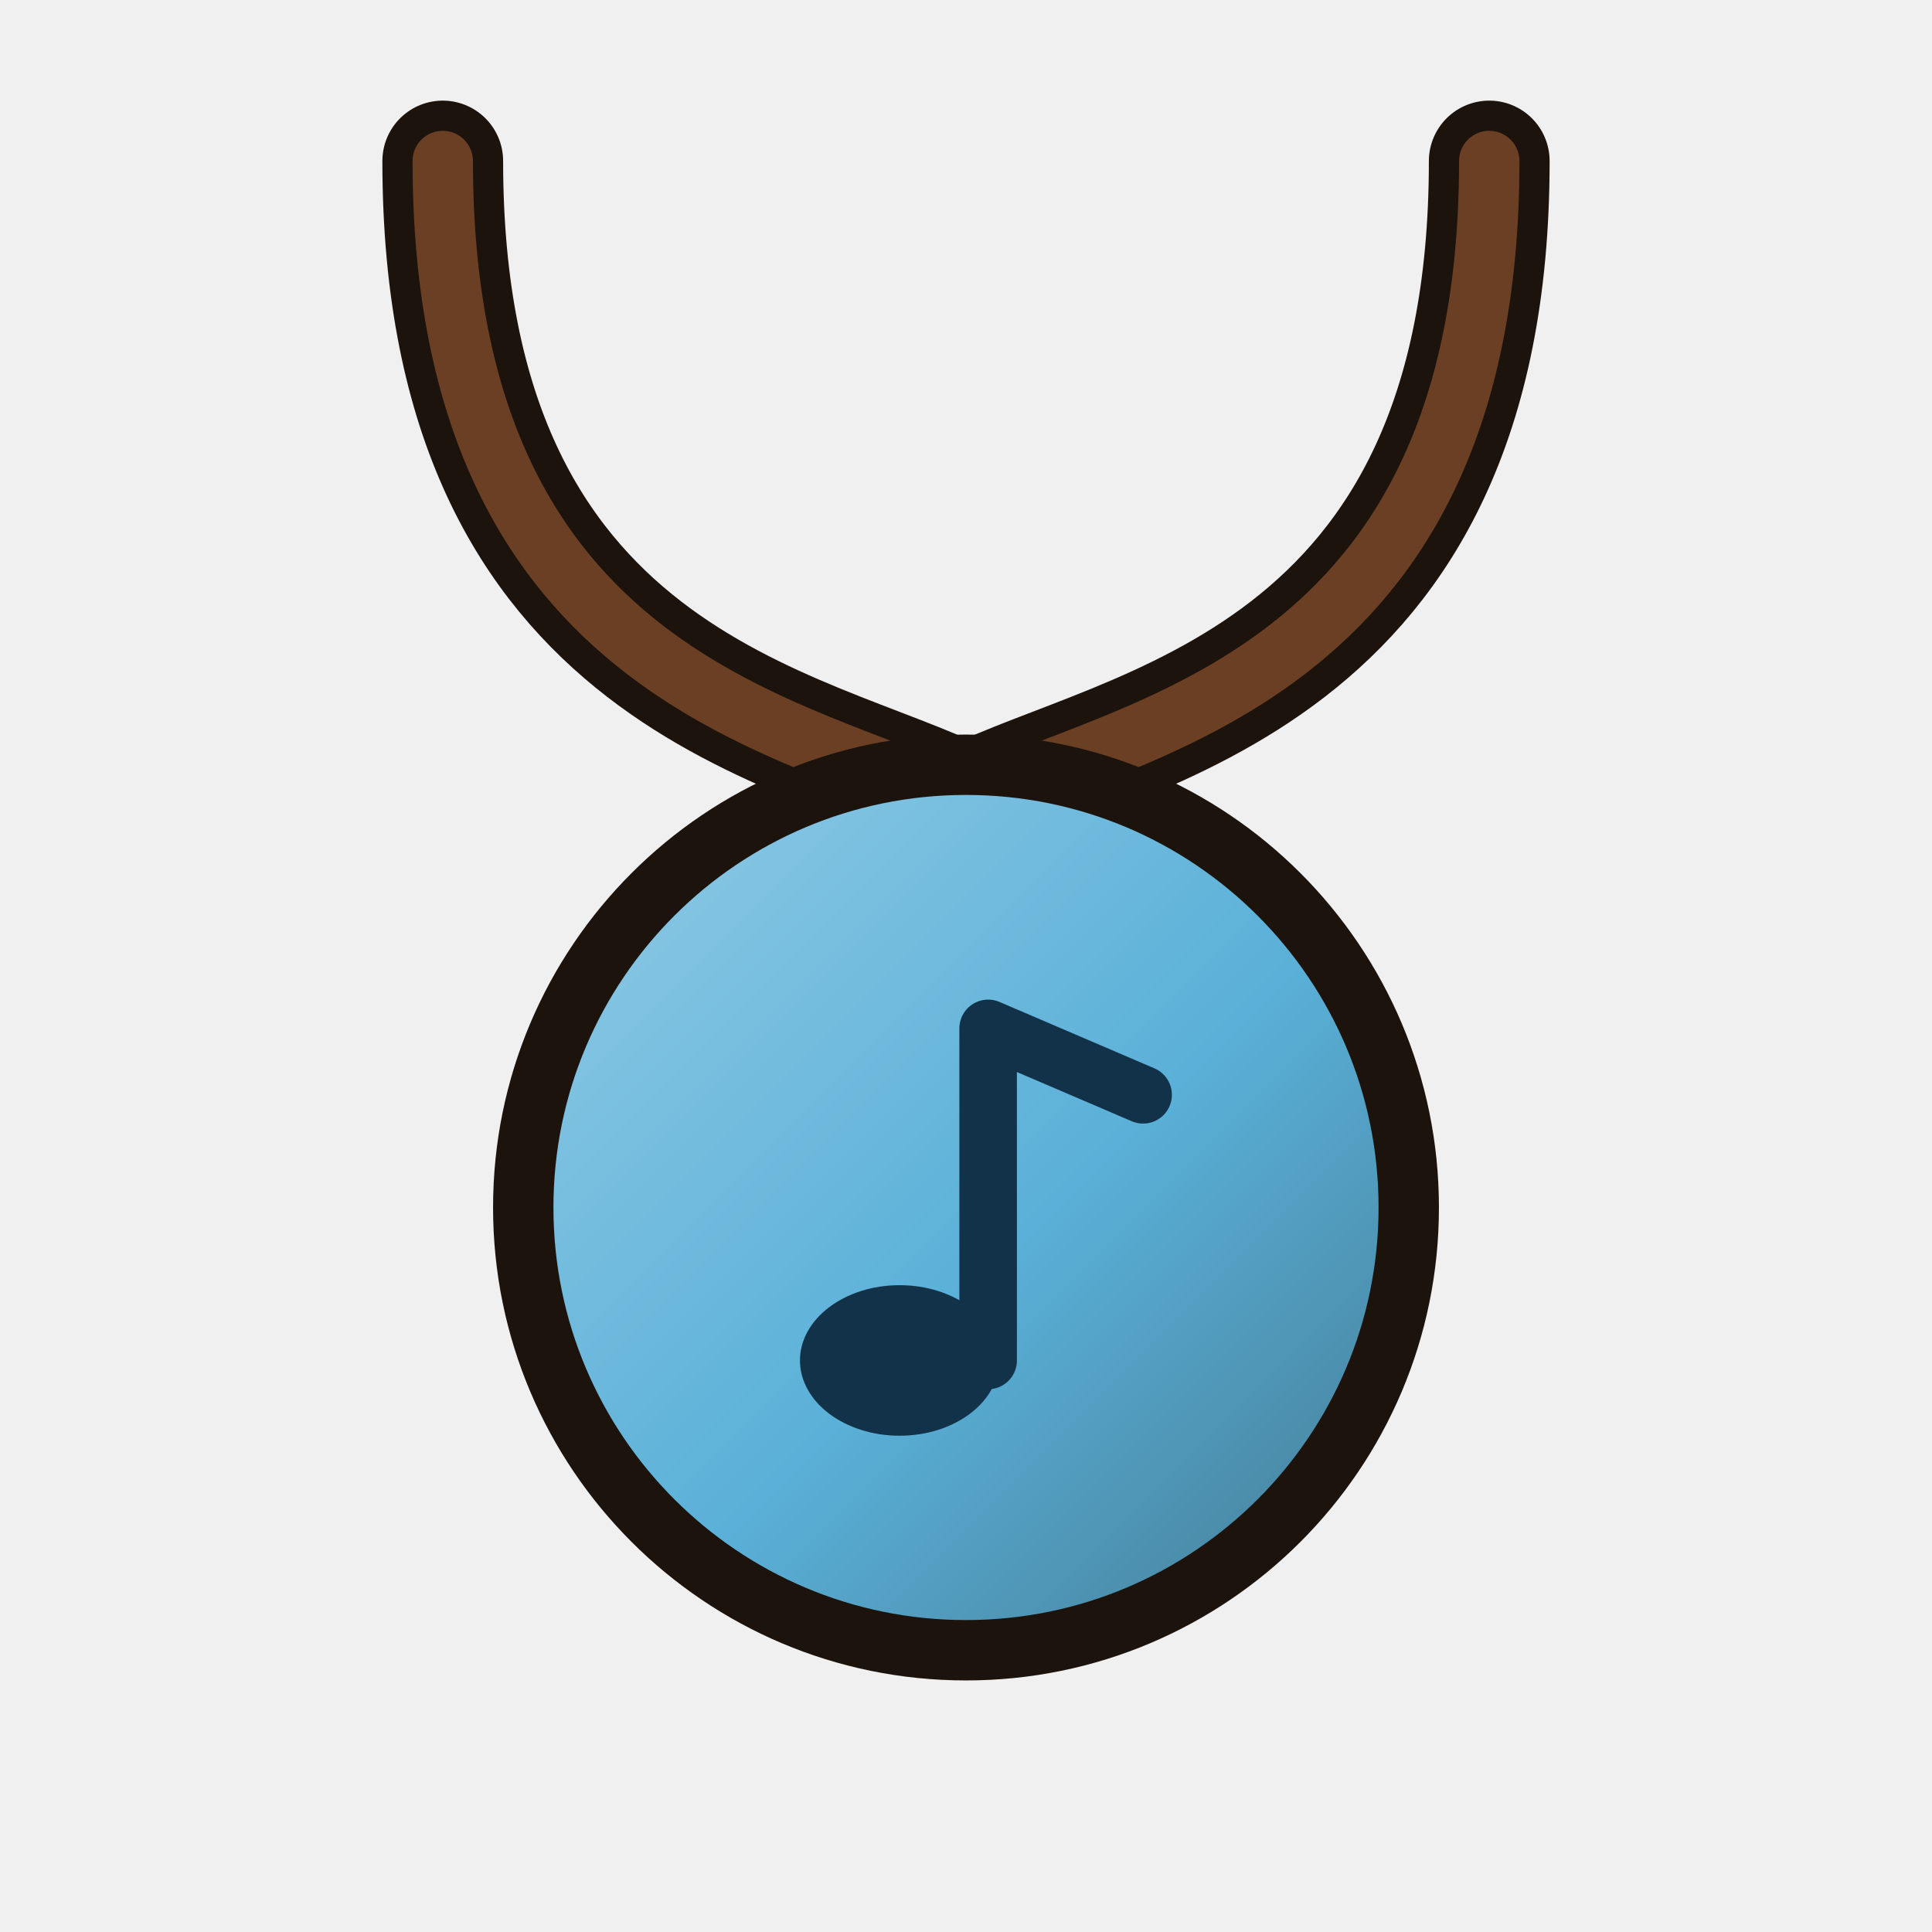
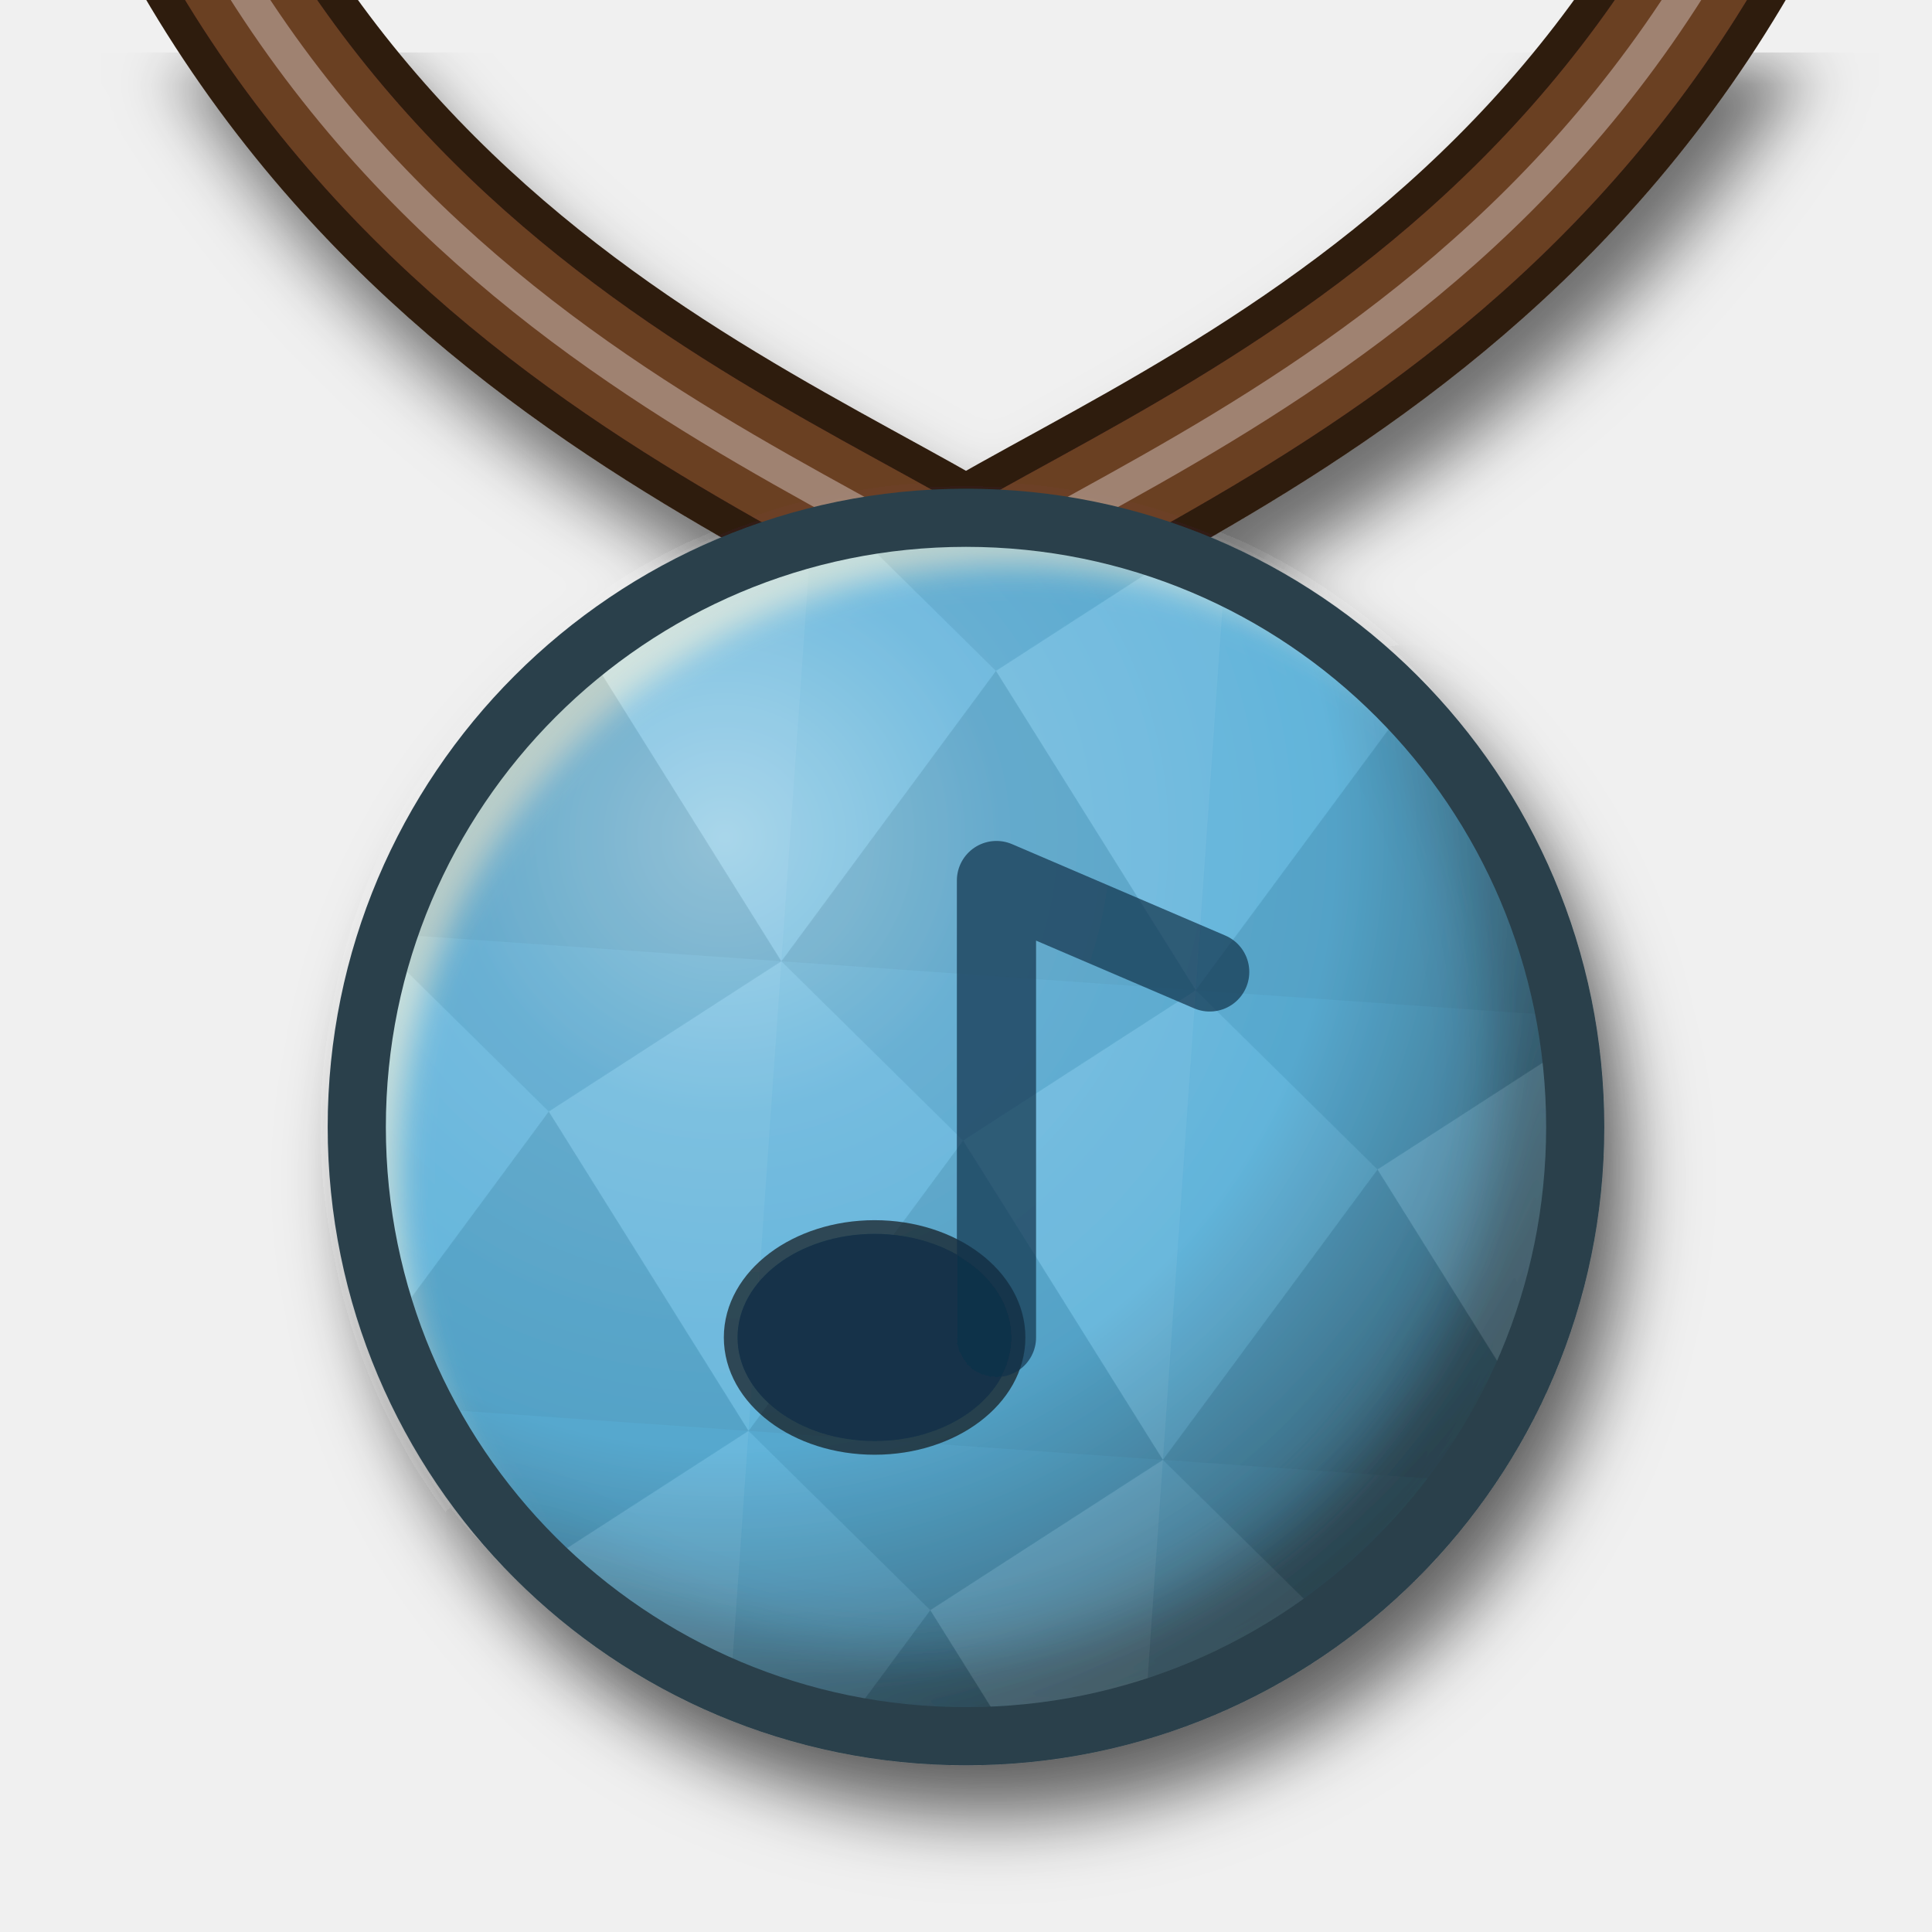
<svg xmlns="http://www.w3.org/2000/svg" width="128" height="128" viewBox="0 0 96 96">
  <defs>
-     <linearGradient id="g0" x1="0" y1="0" x2="1" y2="1">
-       <stop offset="0" stop-color="#94cce6" />
+     <filter id="bev" x="-10%" y="-10%" width="120%" height="120%" color-interpolation-filters="sRGB">
+       <feOffset in="SourceAlpha" dx="1.5" dy="1.7" result="o1" />
+       <feComposite in="SourceAlpha" in2="o1" operator="out" result="e1" />
+       <feGaussianBlur in="e1" stdDeviation="0.55" result="b1" />
+       <feFlood flood-color="#fff3d6" flood-opacity="0.62" />
+       <feComposite in2="b1" operator="in" result="hi" />
+       <feOffset in="SourceAlpha" dx="-2.2" dy="-2.4" result="o2" />
+       <feComposite in="SourceAlpha" in2="o2" operator="out" result="e2" />
+       <feGaussianBlur in="e2" stdDeviation="1.3" result="b2" />
+       <feFlood flood-color="#140b05" flood-opacity="0.42" />
+       <feComposite in2="b2" operator="in" result="lo" />
+       <feMerge>
+         <feMergeNode in="SourceGraphic" />
+         <feMergeNode in="lo" />
+         <feMergeNode in="hi" />
+       </feMerge>
+     </filter>
+     <filter id="paint" x="-20%" y="-20%" width="140%" height="145%" color-interpolation-filters="sRGB">
+       <feTurbulence type="fractalNoise" baseFrequency="0.22" numOctaves="2" seed="59" result="n" />
+       <feColorMatrix in="n" type="matrix" values="0.14 0.14 0.14 0 0.29  0.14 0.14 0.14 0 0.29  0.14 0.14 0.14 0 0.29  0 0 0 0 1" result="ng" />
+       <feBlend in="ng" in2="SourceGraphic" mode="soft-light" result="t" />
+       <feComposite in="t" in2="SourceAlpha" operator="in" result="tex" />
+       <feDropShadow in="tex" dx="1.2" dy="2.6" stdDeviation="1.7" flood-color="#000" flood-opacity="0.55" />
+     </filter>
+     <radialGradient id="g0" cx="0.3" cy="0.26" r="0.92">
+       <stop offset="0" stop-color="#9fd1e8" />
+       <stop offset="0.25" stop-color="#6eb9dd" />
      <stop offset="0.55" stop-color="#5ab0d8" />
-       <stop offset="1" stop-color="#42778f" />
-     </linearGradient>
+       <stop offset="1" stop-color="#2c444f" />
+     </radialGradient>
+     <pattern id="f1" width="17" height="15" patternUnits="userSpaceOnUse" patternTransform="rotate(94)">
+       <path d="M0 0 L17 0 L6 8Z" fill="#fff" fill-opacity="0.1" />
+       <path d="M6 8 L17 0 L17 15Z" fill="#000" fill-opacity="0.08" />
+       <path d="M0 0 L6 8 L0 15Z" fill="#000" fill-opacity="0.05" />
+       <path d="M0 15 L6 8 L17 15Z" fill="#fff" fill-opacity="0.05" />
+     </pattern>
  </defs>
-   <path d="M22 8 C22 34 40 36 48 40 C56 36 74 34 74 8" fill="none" stroke="#1c130d" stroke-width="6" stroke-linecap="round" stroke-linejoin="round" />
-   <path d="M22 8 C22 34 40 36 48 40 C56 36 74 34 74 8" fill="none" stroke="#6b3f24" stroke-width="3" stroke-linecap="round" stroke-linejoin="round" />
-   <circle cx="48" cy="60" r="22" fill="url(#g0)" stroke="#1c130d" stroke-width="3" stroke-linejoin="round" stroke-linecap="round" />
-   <g transform="translate(48 61) scale(1.1)">
-     <ellipse cx="-3" cy="6" rx="4.5" ry="3.4" fill="#12324a" />
-     <path d="M1 6 V-9 L8 -6" fill="none" stroke="#12324a" stroke-width="2.6" stroke-linecap="round" stroke-linejoin="round" />
+   <g filter="url(#paint)">
+     <g id="art" transform="translate(48 56) scale(1.376) translate(-48.00 -60.00)">
+       <g class="nofit">
+         <path d="M14 -8 C16 26 38 34 48 40 C58 34 80 26 82 -8" fill="none" stroke="#2e1b10" stroke-width="6.4" stroke-linejoin="round" stroke-linecap="round" />
+         <path d="M14 -8 C16 26 38 34 48 40 C58 34 80 26 82 -8" fill="none" stroke="#6b3f24" stroke-width="4" stroke-linejoin="round" stroke-linecap="round" />
+         <path d="M14 -8 C16 26 38 34 48 40 C58 34 80 26 82 -8" fill="none" stroke="#9f8271" stroke-width="1.2" stroke-linejoin="round" stroke-linecap="round" />
+       </g>
+       <circle cx="48" cy="60" r="22" fill="url(#g0)" filter="url(#bev)" />
+       <circle cx="48" cy="60" r="22" fill="url(#f1)" />
+       <circle cx="48" cy="60" r="22" fill="none" stroke="#2a404b" stroke-width="2.1" stroke-linejoin="round" stroke-linecap="round" />
+       <g transform="translate(48 61) scale(1.1)">
+         <g stroke="#13171c" stroke-width="0.9" stroke-opacity="0.7" paint-order="stroke">
+           <ellipse cx="-3" cy="6" rx="4.5" ry="3.4" fill="#12324a" />
+           <path d="M1 6 V-9 L8 -6" fill="none" stroke="#12324a" stroke-width="2.6" stroke-linejoin="round" stroke-linecap="round" />
+         </g>
+       </g>
+     </g>
  </g>
</svg>
